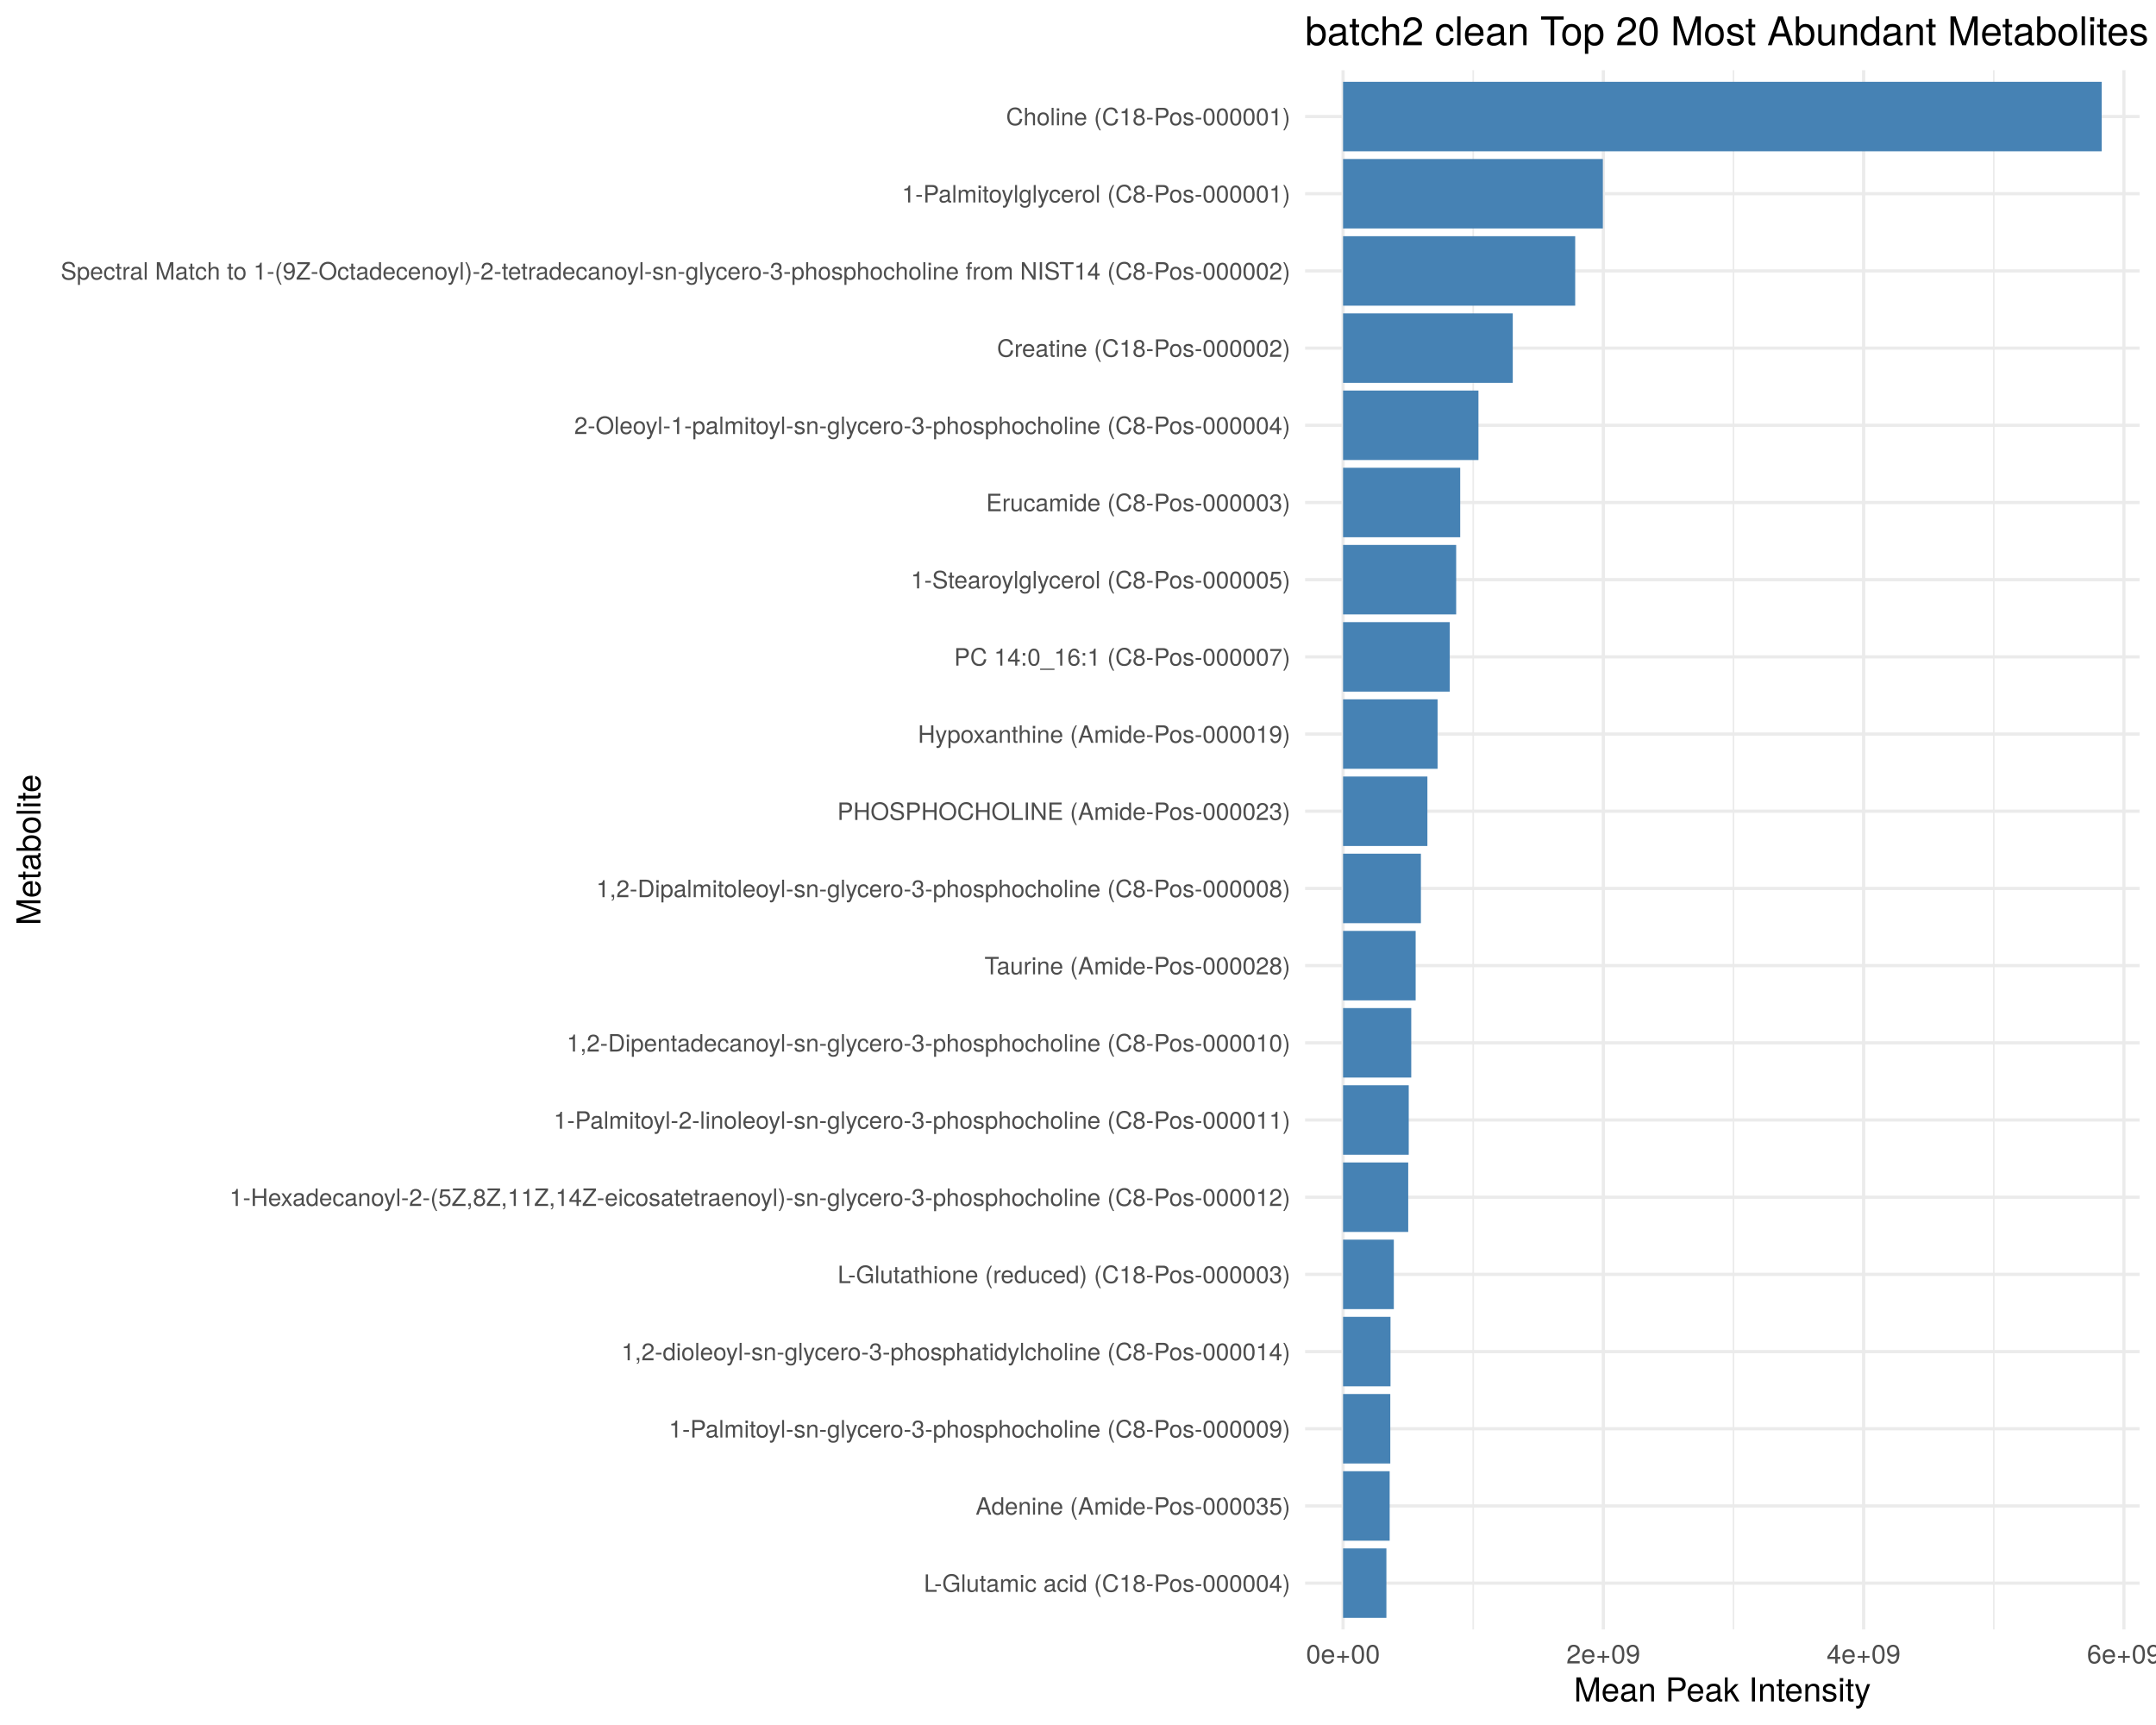
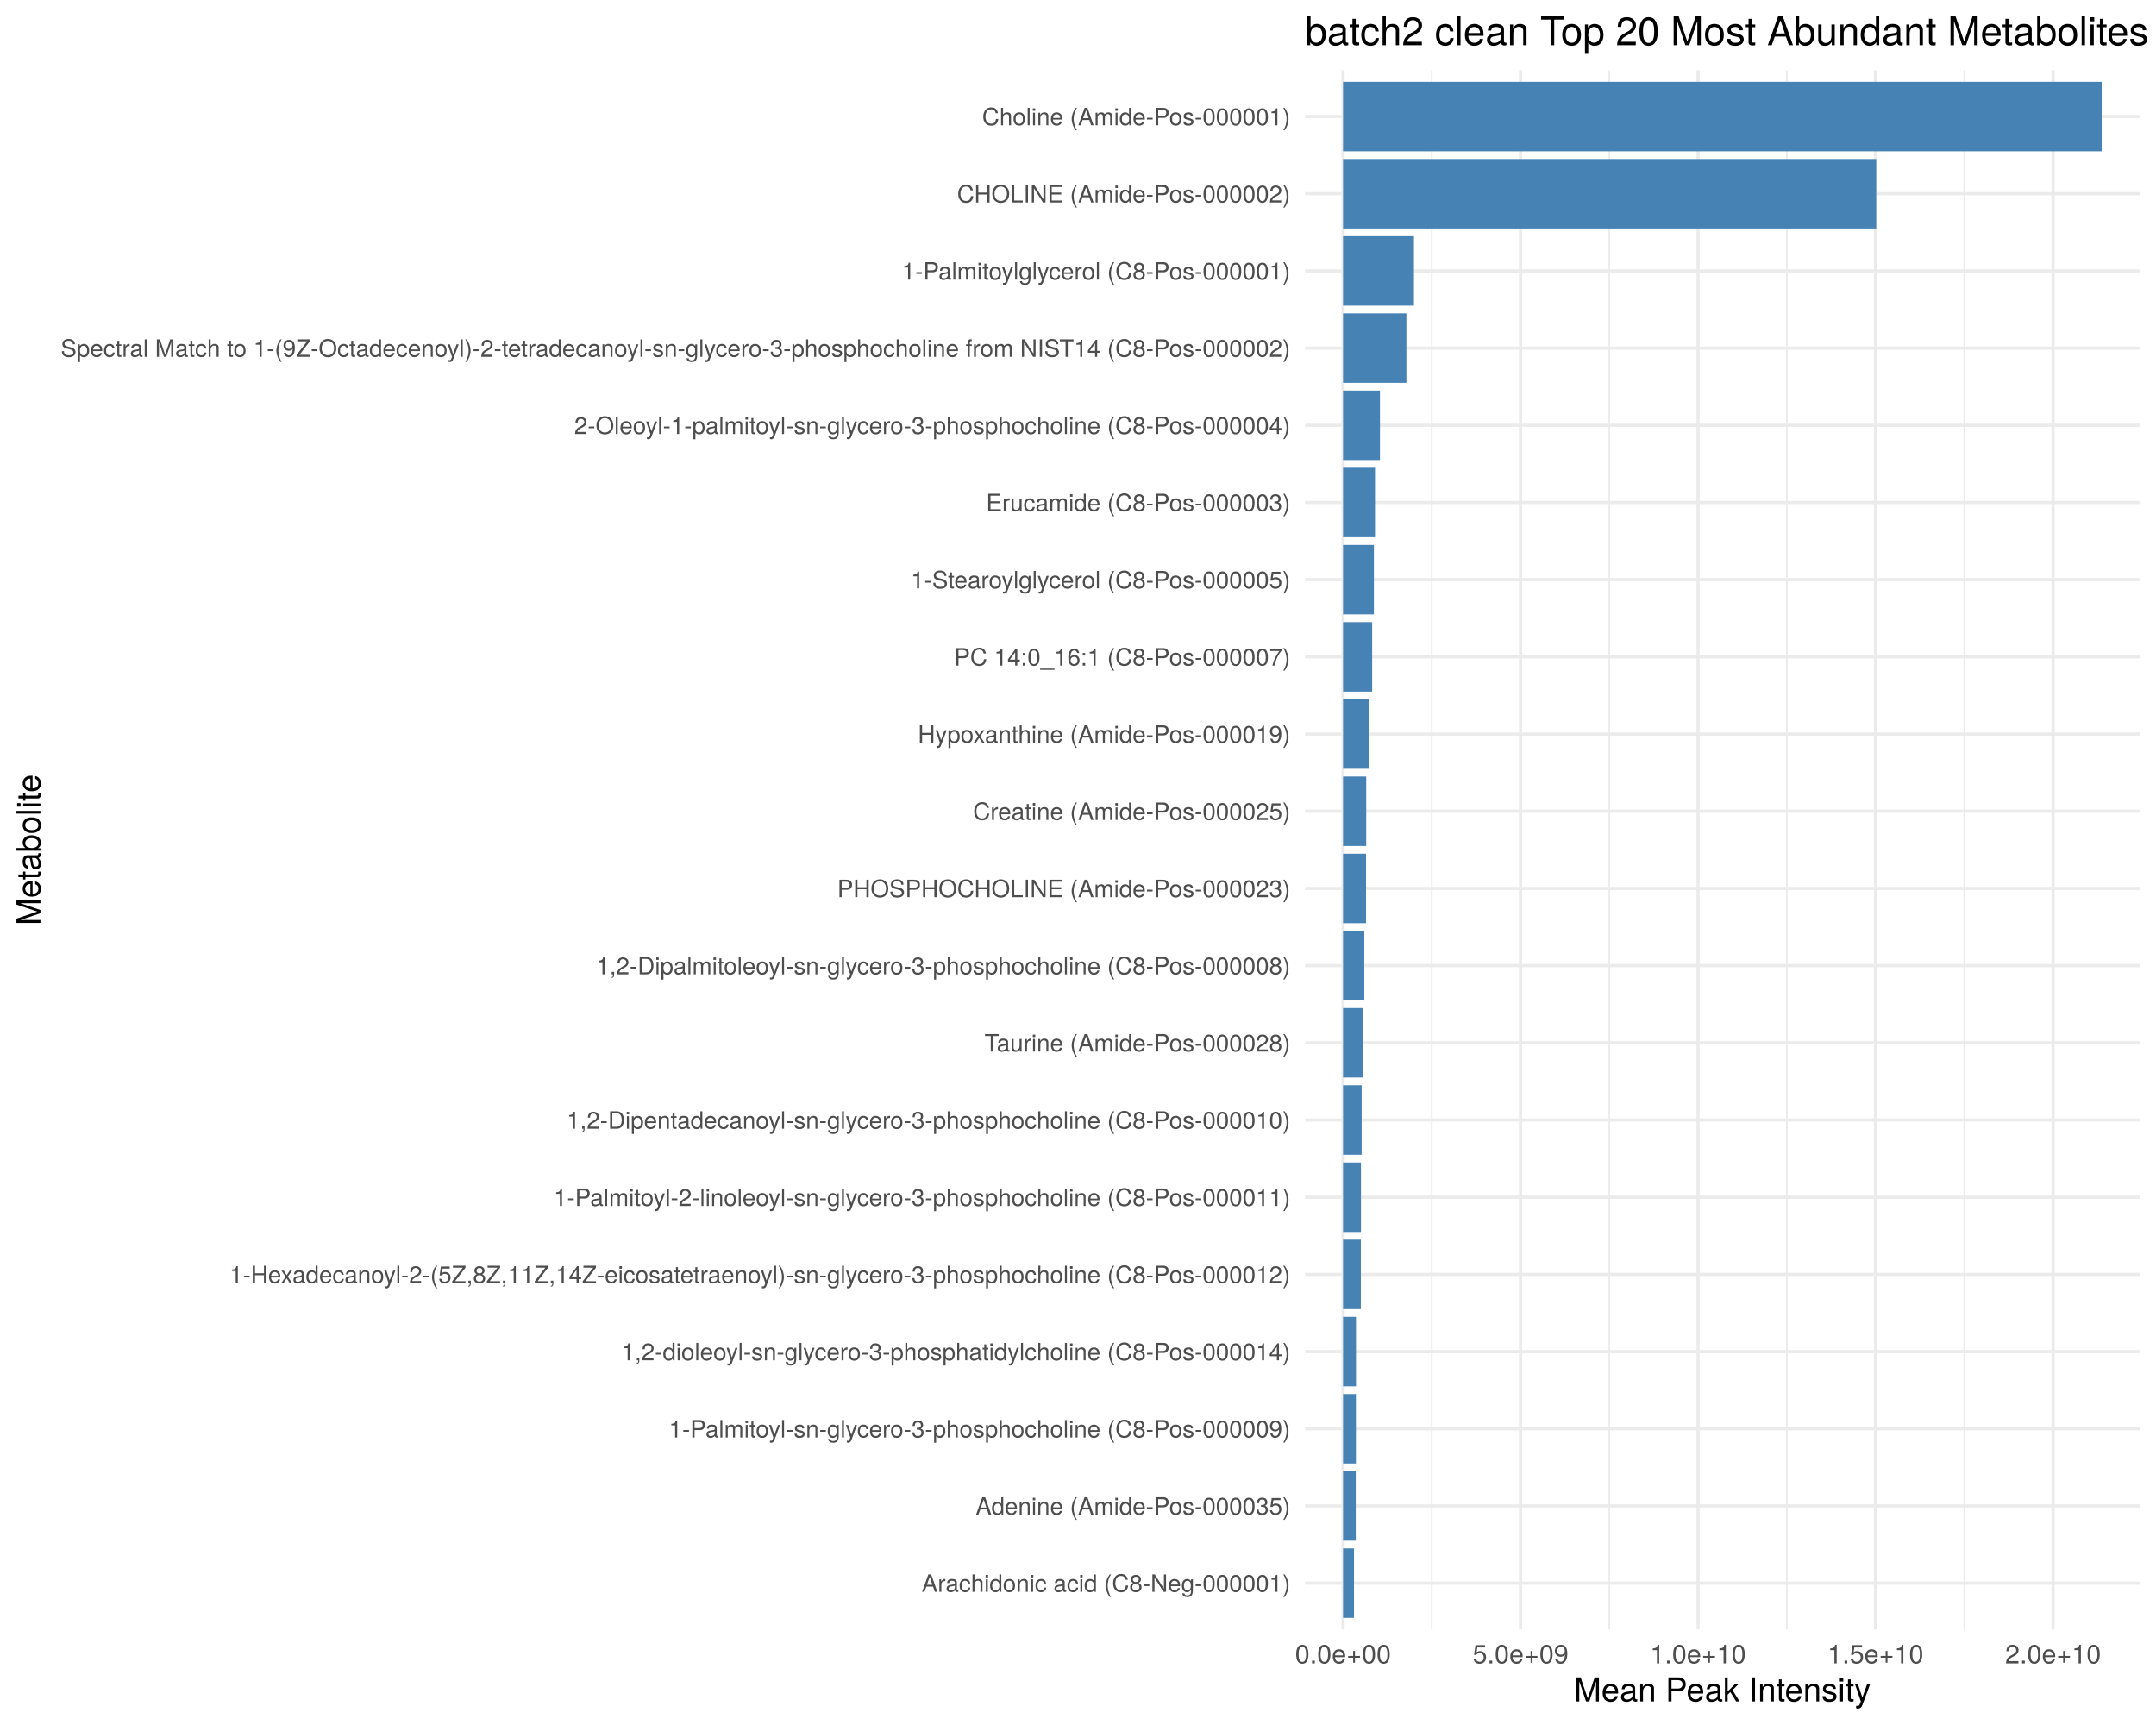
<svg xmlns="http://www.w3.org/2000/svg" class="svglite" width="720.00pt" height="576.00pt" viewBox="0 0 720.00 576.00">
  <defs>
    <style type="text/css">
    .svglite line, .svglite polyline, .svglite polygon, .svglite path, .svglite rect, .svglite circle {
      fill: none;
      stroke: #000000;
      stroke-linecap: round;
      stroke-linejoin: round;
      stroke-miterlimit: 10.00;
    }
    .svglite text {
      white-space: pre;
    }
  </style>
  </defs>
  <rect width="100%" height="100%" style="stroke: none; fill: none;" />
  <defs>
    <clipPath id="cpMC4wMHw3MjAuMDB8MC4wMHw1NzYuMDA=">
      <rect x="0.00" y="0.00" width="720.00" height="576.00" />
    </clipPath>
  </defs>
  <g clip-path="url(#cpMC4wMHw3MjAuMDB8MC4wMHw1NzYuMDA=)">
</g>
  <defs>
    <clipPath id="cpNDM1Ljg1fDcxNC41MnwyMy40NXw1NDQuMDk=">
      <rect x="435.85" y="23.45" width="278.67" height="520.64" />
    </clipPath>
  </defs>
  <g clip-path="url(#cpNDM1Ljg1fDcxNC41MnwyMy40NXw1NDQuMDk=)">
-     <polyline points="491.98,544.09 491.98,23.45 " style="stroke-width: 0.53; stroke: #EBEBEB; stroke-linecap: butt;" />
-     <polyline points="578.90,544.09 578.90,23.45 " style="stroke-width: 0.53; stroke: #EBEBEB; stroke-linecap: butt;" />
-     <polyline points="665.82,544.09 665.82,23.45 " style="stroke-width: 0.53; stroke: #EBEBEB; stroke-linecap: butt;" />
+     <polyline points="478.15,544.09 478.15,23.45 " style="stroke-width: 0.53; stroke: #EBEBEB; stroke-linecap: butt;" />
+     <polyline points="537.43,544.09 537.43,23.45 " style="stroke-width: 0.53; stroke: #EBEBEB; stroke-linecap: butt;" />
+     <polyline points="596.71,544.09 596.71,23.45 " style="stroke-width: 0.53; stroke: #EBEBEB; stroke-linecap: butt;" />
+     <polyline points="655.99,544.09 655.99,23.45 " style="stroke-width: 0.53; stroke: #EBEBEB; stroke-linecap: butt;" />
    <polyline points="435.85,528.63 714.52,528.63 " style="stroke-width: 1.07; stroke: #EBEBEB; stroke-linecap: butt;" />
    <polyline points="435.85,502.85 714.52,502.85 " style="stroke-width: 1.07; stroke: #EBEBEB; stroke-linecap: butt;" />
    <polyline points="435.85,477.08 714.52,477.08 " style="stroke-width: 1.07; stroke: #EBEBEB; stroke-linecap: butt;" />
    <polyline points="435.85,451.31 714.52,451.31 " style="stroke-width: 1.07; stroke: #EBEBEB; stroke-linecap: butt;" />
    <polyline points="435.85,425.53 714.52,425.53 " style="stroke-width: 1.07; stroke: #EBEBEB; stroke-linecap: butt;" />
    <polyline points="435.85,399.76 714.52,399.76 " style="stroke-width: 1.07; stroke: #EBEBEB; stroke-linecap: butt;" />
    <polyline points="435.85,373.98 714.52,373.98 " style="stroke-width: 1.07; stroke: #EBEBEB; stroke-linecap: butt;" />
    <polyline points="435.85,348.21 714.52,348.21 " style="stroke-width: 1.07; stroke: #EBEBEB; stroke-linecap: butt;" />
    <polyline points="435.85,322.43 714.52,322.43 " style="stroke-width: 1.07; stroke: #EBEBEB; stroke-linecap: butt;" />
    <polyline points="435.85,296.66 714.52,296.66 " style="stroke-width: 1.07; stroke: #EBEBEB; stroke-linecap: butt;" />
    <polyline points="435.85,270.88 714.52,270.88 " style="stroke-width: 1.07; stroke: #EBEBEB; stroke-linecap: butt;" />
    <polyline points="435.85,245.11 714.52,245.11 " style="stroke-width: 1.07; stroke: #EBEBEB; stroke-linecap: butt;" />
    <polyline points="435.85,219.34 714.52,219.34 " style="stroke-width: 1.07; stroke: #EBEBEB; stroke-linecap: butt;" />
    <polyline points="435.85,193.56 714.52,193.56 " style="stroke-width: 1.07; stroke: #EBEBEB; stroke-linecap: butt;" />
    <polyline points="435.85,167.79 714.52,167.79 " style="stroke-width: 1.07; stroke: #EBEBEB; stroke-linecap: butt;" />
    <polyline points="435.85,142.01 714.52,142.01 " style="stroke-width: 1.07; stroke: #EBEBEB; stroke-linecap: butt;" />
    <polyline points="435.85,116.24 714.52,116.24 " style="stroke-width: 1.07; stroke: #EBEBEB; stroke-linecap: butt;" />
    <polyline points="435.85,90.46 714.52,90.46 " style="stroke-width: 1.07; stroke: #EBEBEB; stroke-linecap: butt;" />
    <polyline points="435.85,64.69 714.52,64.69 " style="stroke-width: 1.07; stroke: #EBEBEB; stroke-linecap: butt;" />
    <polyline points="435.85,38.92 714.52,38.92 " style="stroke-width: 1.07; stroke: #EBEBEB; stroke-linecap: butt;" />
    <polyline points="448.52,544.09 448.52,23.45 " style="stroke-width: 1.07; stroke: #EBEBEB; stroke-linecap: butt;" />
-     <polyline points="535.44,544.09 535.44,23.45 " style="stroke-width: 1.07; stroke: #EBEBEB; stroke-linecap: butt;" />
-     <polyline points="622.36,544.09 622.36,23.45 " style="stroke-width: 1.07; stroke: #EBEBEB; stroke-linecap: butt;" />
-     <polyline points="709.29,544.09 709.29,23.45 " style="stroke-width: 1.07; stroke: #EBEBEB; stroke-linecap: butt;" />
+     <polyline points="507.79,544.09 507.79,23.45 " style="stroke-width: 1.07; stroke: #EBEBEB; stroke-linecap: butt;" />
+     <polyline points="567.07,544.09 567.07,23.45 " style="stroke-width: 1.07; stroke: #EBEBEB; stroke-linecap: butt;" />
+     <polyline points="626.35,544.09 626.35,23.45 " style="stroke-width: 1.07; stroke: #EBEBEB; stroke-linecap: butt;" />
+     <polyline points="685.63,544.09 685.63,23.45 " style="stroke-width: 1.07; stroke: #EBEBEB; stroke-linecap: butt;" />
    <rect x="448.52" y="27.32" width="253.34" height="23.20" style="stroke-width: 1.07; stroke: none; stroke-linecap: butt; stroke-linejoin: miter; fill: #4682B4;" />
-     <rect x="448.52" y="53.09" width="86.76" height="23.20" style="stroke-width: 1.07; stroke: none; stroke-linecap: butt; stroke-linejoin: miter; fill: #4682B4;" />
-     <rect x="448.52" y="78.87" width="77.52" height="23.20" style="stroke-width: 1.07; stroke: none; stroke-linecap: butt; stroke-linejoin: miter; fill: #4682B4;" />
-     <rect x="448.52" y="104.64" width="56.67" height="23.20" style="stroke-width: 1.07; stroke: none; stroke-linecap: butt; stroke-linejoin: miter; fill: #4682B4;" />
-     <rect x="448.52" y="130.41" width="45.21" height="23.20" style="stroke-width: 1.07; stroke: none; stroke-linecap: butt; stroke-linejoin: miter; fill: #4682B4;" />
-     <rect x="448.52" y="156.19" width="39.12" height="23.20" style="stroke-width: 1.07; stroke: none; stroke-linecap: butt; stroke-linejoin: miter; fill: #4682B4;" />
-     <rect x="448.52" y="181.96" width="37.77" height="23.20" style="stroke-width: 1.07; stroke: none; stroke-linecap: butt; stroke-linejoin: miter; fill: #4682B4;" />
-     <rect x="448.52" y="207.74" width="35.63" height="23.20" style="stroke-width: 1.07; stroke: none; stroke-linecap: butt; stroke-linejoin: miter; fill: #4682B4;" />
-     <rect x="448.52" y="233.51" width="31.56" height="23.20" style="stroke-width: 1.07; stroke: none; stroke-linecap: butt; stroke-linejoin: miter; fill: #4682B4;" />
-     <rect x="448.52" y="259.29" width="28.16" height="23.20" style="stroke-width: 1.07; stroke: none; stroke-linecap: butt; stroke-linejoin: miter; fill: #4682B4;" />
-     <rect x="448.52" y="285.06" width="25.99" height="23.20" style="stroke-width: 1.07; stroke: none; stroke-linecap: butt; stroke-linejoin: miter; fill: #4682B4;" />
-     <rect x="448.52" y="310.84" width="24.24" height="23.20" style="stroke-width: 1.07; stroke: none; stroke-linecap: butt; stroke-linejoin: miter; fill: #4682B4;" />
-     <rect x="448.52" y="336.61" width="22.77" height="23.20" style="stroke-width: 1.07; stroke: none; stroke-linecap: butt; stroke-linejoin: miter; fill: #4682B4;" />
-     <rect x="448.52" y="362.38" width="21.93" height="23.20" style="stroke-width: 1.07; stroke: none; stroke-linecap: butt; stroke-linejoin: miter; fill: #4682B4;" />
-     <rect x="448.52" y="388.16" width="21.76" height="23.20" style="stroke-width: 1.07; stroke: none; stroke-linecap: butt; stroke-linejoin: miter; fill: #4682B4;" />
-     <rect x="448.52" y="413.93" width="16.95" height="23.20" style="stroke-width: 1.07; stroke: none; stroke-linecap: butt; stroke-linejoin: miter; fill: #4682B4;" />
-     <rect x="448.52" y="439.71" width="15.84" height="23.20" style="stroke-width: 1.07; stroke: none; stroke-linecap: butt; stroke-linejoin: miter; fill: #4682B4;" />
-     <rect x="448.52" y="465.48" width="15.77" height="23.20" style="stroke-width: 1.07; stroke: none; stroke-linecap: butt; stroke-linejoin: miter; fill: #4682B4;" />
-     <rect x="448.52" y="491.26" width="15.56" height="23.20" style="stroke-width: 1.07; stroke: none; stroke-linecap: butt; stroke-linejoin: miter; fill: #4682B4;" />
-     <rect x="448.52" y="517.03" width="14.47" height="23.20" style="stroke-width: 1.07; stroke: none; stroke-linecap: butt; stroke-linejoin: miter; fill: #4682B4;" />
+     <rect x="448.52" y="53.09" width="178.05" height="23.20" style="stroke-width: 1.07; stroke: none; stroke-linecap: butt; stroke-linejoin: miter; fill: #4682B4;" />
+     <rect x="448.52" y="78.87" width="23.67" height="23.20" style="stroke-width: 1.07; stroke: none; stroke-linecap: butt; stroke-linejoin: miter; fill: #4682B4;" />
+     <rect x="448.52" y="104.64" width="21.15" height="23.20" style="stroke-width: 1.07; stroke: none; stroke-linecap: butt; stroke-linejoin: miter; fill: #4682B4;" />
+     <rect x="448.52" y="130.41" width="12.33" height="23.20" style="stroke-width: 1.07; stroke: none; stroke-linecap: butt; stroke-linejoin: miter; fill: #4682B4;" />
+     <rect x="448.52" y="156.19" width="10.67" height="23.20" style="stroke-width: 1.07; stroke: none; stroke-linecap: butt; stroke-linejoin: miter; fill: #4682B4;" />
+     <rect x="448.52" y="181.96" width="10.30" height="23.20" style="stroke-width: 1.07; stroke: none; stroke-linecap: butt; stroke-linejoin: miter; fill: #4682B4;" />
+     <rect x="448.52" y="207.74" width="9.72" height="23.20" style="stroke-width: 1.07; stroke: none; stroke-linecap: butt; stroke-linejoin: miter; fill: #4682B4;" />
+     <rect x="448.52" y="233.51" width="8.61" height="23.20" style="stroke-width: 1.07; stroke: none; stroke-linecap: butt; stroke-linejoin: miter; fill: #4682B4;" />
+     <rect x="448.52" y="259.29" width="7.74" height="23.20" style="stroke-width: 1.07; stroke: none; stroke-linecap: butt; stroke-linejoin: miter; fill: #4682B4;" />
+     <rect x="448.52" y="285.06" width="7.68" height="23.20" style="stroke-width: 1.07; stroke: none; stroke-linecap: butt; stroke-linejoin: miter; fill: #4682B4;" />
+     <rect x="448.52" y="310.84" width="7.09" height="23.20" style="stroke-width: 1.07; stroke: none; stroke-linecap: butt; stroke-linejoin: miter; fill: #4682B4;" />
+     <rect x="448.52" y="336.61" width="6.61" height="23.20" style="stroke-width: 1.07; stroke: none; stroke-linecap: butt; stroke-linejoin: miter; fill: #4682B4;" />
+     <rect x="448.52" y="362.38" width="6.21" height="23.20" style="stroke-width: 1.07; stroke: none; stroke-linecap: butt; stroke-linejoin: miter; fill: #4682B4;" />
+     <rect x="448.52" y="388.16" width="5.98" height="23.20" style="stroke-width: 1.07; stroke: none; stroke-linecap: butt; stroke-linejoin: miter; fill: #4682B4;" />
+     <rect x="448.52" y="413.93" width="5.94" height="23.20" style="stroke-width: 1.07; stroke: none; stroke-linecap: butt; stroke-linejoin: miter; fill: #4682B4;" />
+     <rect x="448.52" y="439.71" width="4.32" height="23.20" style="stroke-width: 1.07; stroke: none; stroke-linecap: butt; stroke-linejoin: miter; fill: #4682B4;" />
+     <rect x="448.52" y="465.48" width="4.30" height="23.20" style="stroke-width: 1.07; stroke: none; stroke-linecap: butt; stroke-linejoin: miter; fill: #4682B4;" />
+     <rect x="448.52" y="491.26" width="4.24" height="23.20" style="stroke-width: 1.07; stroke: none; stroke-linecap: butt; stroke-linejoin: miter; fill: #4682B4;" />
+     <rect x="448.52" y="517.03" width="3.65" height="23.20" style="stroke-width: 1.07; stroke: none; stroke-linecap: butt; stroke-linejoin: miter; fill: #4682B4;" />
  </g>
  <g clip-path="url(#cpMC4wMHw3MjAuMDB8MC4wMHw1NzYuMDA=)">
-     <text x="430.92" y="531.54" text-anchor="end" style="font-size: 8.00px; font-weight: 0;fill: #4D4D4D; font-family: &quot;TeX Gyre Heros&quot;;" textLength="123.63px" lengthAdjust="spacingAndGlyphs">L-Glutamic acid (C18-Pos-000004)</text>
+     <text x="430.92" y="531.54" text-anchor="end" style="font-size: 8.00px; font-weight: 0;fill: #4D4D4D; font-family: &quot;TeX Gyre Heros&quot;;" textLength="123.19px" lengthAdjust="spacingAndGlyphs">Arachidonic acid (C8-Neg-000001)</text>
    <text x="430.92" y="505.77" text-anchor="end" style="font-size: 8.00px; font-weight: 0;fill: #4D4D4D; font-family: &quot;TeX Gyre Heros&quot;;" textLength="105.41px" lengthAdjust="spacingAndGlyphs">Adenine (Amide-Pos-000035)</text>
    <text x="430.92" y="480.00" text-anchor="end" style="font-size: 8.00px; font-weight: 0;fill: #4D4D4D; font-family: &quot;TeX Gyre Heros&quot;;" textLength="208.58px" lengthAdjust="spacingAndGlyphs">1-Palmitoyl-sn-glycero-3-phosphocholine (C8-Pos-000009)</text>
    <text x="430.92" y="454.22" text-anchor="end" style="font-size: 8.00px; font-weight: 0;fill: #4D4D4D; font-family: &quot;TeX Gyre Heros&quot;;" textLength="224.16px" lengthAdjust="spacingAndGlyphs">1,2-dioleoyl-sn-glycero-3-phosphatidylcholine (C8-Pos-000014)</text>
-     <text x="430.92" y="428.45" text-anchor="end" style="font-size: 8.00px; font-weight: 0;fill: #4D4D4D; font-family: &quot;TeX Gyre Heros&quot;;" textLength="152.55px" lengthAdjust="spacingAndGlyphs">L-Glutathione (reduced) (C18-Pos-000003)</text>
-     <text x="430.92" y="402.67" text-anchor="end" style="font-size: 8.00px; font-weight: 0;fill: #4D4D4D; font-family: &quot;TeX Gyre Heros&quot;;" textLength="355.80px" lengthAdjust="spacingAndGlyphs">1-Hexadecanoyl-2-(5Z,8Z,11Z,14Z-eicosatetraenoyl)-sn-glycero-3-phosphocholine (C8-Pos-000012)</text>
-     <text x="430.92" y="376.90" text-anchor="end" style="font-size: 8.00px; font-weight: 0;fill: #4D4D4D; font-family: &quot;TeX Gyre Heros&quot;;" textLength="247.28px" lengthAdjust="spacingAndGlyphs">1-Palmitoyl-2-linoleoyl-sn-glycero-3-phosphocholine (C8-Pos-000011)</text>
-     <text x="430.92" y="351.12" text-anchor="end" style="font-size: 8.00px; font-weight: 0;fill: #4D4D4D; font-family: &quot;TeX Gyre Heros&quot;;" textLength="242.40px" lengthAdjust="spacingAndGlyphs">1,2-Dipentadecanoyl-sn-glycero-3-phosphocholine (C8-Pos-000010)</text>
-     <text x="430.92" y="325.35" text-anchor="end" style="font-size: 8.00px; font-weight: 0;fill: #4D4D4D; font-family: &quot;TeX Gyre Heros&quot;;" textLength="103.18px" lengthAdjust="spacingAndGlyphs">Taurine (Amide-Pos-000028)</text>
-     <text x="430.92" y="299.58" text-anchor="end" style="font-size: 8.00px; font-weight: 0;fill: #4D4D4D; font-family: &quot;TeX Gyre Heros&quot;;" textLength="232.60px" lengthAdjust="spacingAndGlyphs">1,2-Dipalmitoleoyl-sn-glycero-3-phosphocholine (C8-Pos-000008)</text>
-     <text x="430.92" y="273.80" text-anchor="end" style="font-size: 8.00px; font-weight: 0;fill: #4D4D4D; font-family: &quot;TeX Gyre Heros&quot;;" textLength="151.60px" lengthAdjust="spacingAndGlyphs">PHOSPHOCHOLINE (Amide-Pos-000023)</text>
+     <text x="430.92" y="428.45" text-anchor="end" style="font-size: 8.00px; font-weight: 0;fill: #4D4D4D; font-family: &quot;TeX Gyre Heros&quot;;" textLength="355.80px" lengthAdjust="spacingAndGlyphs">1-Hexadecanoyl-2-(5Z,8Z,11Z,14Z-eicosatetraenoyl)-sn-glycero-3-phosphocholine (C8-Pos-000012)</text>
+     <text x="430.92" y="402.67" text-anchor="end" style="font-size: 8.00px; font-weight: 0;fill: #4D4D4D; font-family: &quot;TeX Gyre Heros&quot;;" textLength="247.28px" lengthAdjust="spacingAndGlyphs">1-Palmitoyl-2-linoleoyl-sn-glycero-3-phosphocholine (C8-Pos-000011)</text>
+     <text x="430.92" y="376.90" text-anchor="end" style="font-size: 8.00px; font-weight: 0;fill: #4D4D4D; font-family: &quot;TeX Gyre Heros&quot;;" textLength="242.40px" lengthAdjust="spacingAndGlyphs">1,2-Dipentadecanoyl-sn-glycero-3-phosphocholine (C8-Pos-000010)</text>
+     <text x="430.92" y="351.12" text-anchor="end" style="font-size: 8.00px; font-weight: 0;fill: #4D4D4D; font-family: &quot;TeX Gyre Heros&quot;;" textLength="103.18px" lengthAdjust="spacingAndGlyphs">Taurine (Amide-Pos-000028)</text>
+     <text x="430.92" y="325.35" text-anchor="end" style="font-size: 8.00px; font-weight: 0;fill: #4D4D4D; font-family: &quot;TeX Gyre Heros&quot;;" textLength="232.60px" lengthAdjust="spacingAndGlyphs">1,2-Dipalmitoleoyl-sn-glycero-3-phosphocholine (C8-Pos-000008)</text>
+     <text x="430.92" y="299.58" text-anchor="end" style="font-size: 8.00px; font-weight: 0;fill: #4D4D4D; font-family: &quot;TeX Gyre Heros&quot;;" textLength="151.60px" lengthAdjust="spacingAndGlyphs">PHOSPHOCHOLINE (Amide-Pos-000023)</text>
+     <text x="430.92" y="273.80" text-anchor="end" style="font-size: 8.00px; font-weight: 0;fill: #4D4D4D; font-family: &quot;TeX Gyre Heros&quot;;" textLength="106.29px" lengthAdjust="spacingAndGlyphs">Creatine (Amide-Pos-000025)</text>
    <text x="430.92" y="248.03" text-anchor="end" style="font-size: 8.00px; font-weight: 0;fill: #4D4D4D; font-family: &quot;TeX Gyre Heros&quot;;" textLength="124.98px" lengthAdjust="spacingAndGlyphs">Hypoxanthine (Amide-Pos-000019)</text>
    <text x="430.92" y="222.25" text-anchor="end" style="font-size: 8.00px; font-weight: 0;fill: #4D4D4D; font-family: &quot;TeX Gyre Heros&quot;;" textLength="112.52px" lengthAdjust="spacingAndGlyphs">PC 14:0_16:1 (C8-Pos-000007)</text>
    <text x="430.92" y="196.48" text-anchor="end" style="font-size: 8.00px; font-weight: 0;fill: #4D4D4D; font-family: &quot;TeX Gyre Heros&quot;;" textLength="127.63px" lengthAdjust="spacingAndGlyphs">1-Stearoylglycerol (C8-Pos-000005)</text>
    <text x="430.92" y="170.70" text-anchor="end" style="font-size: 8.00px; font-weight: 0;fill: #4D4D4D; font-family: &quot;TeX Gyre Heros&quot;;" textLength="101.84px" lengthAdjust="spacingAndGlyphs">Erucamide (C8-Pos-000003)</text>
    <text x="430.92" y="144.93" text-anchor="end" style="font-size: 8.00px; font-weight: 0;fill: #4D4D4D; font-family: &quot;TeX Gyre Heros&quot;;" textLength="240.16px" lengthAdjust="spacingAndGlyphs">2-Oleoyl-1-palmitoyl-sn-glycero-3-phosphocholine (C8-Pos-000004)</text>
-     <text x="430.92" y="119.15" text-anchor="end" style="font-size: 8.00px; font-weight: 0;fill: #4D4D4D; font-family: &quot;TeX Gyre Heros&quot;;" textLength="98.28px" lengthAdjust="spacingAndGlyphs">Creatine (C18-Pos-000002)</text>
-     <text x="430.92" y="93.38" text-anchor="end" style="font-size: 8.00px; font-weight: 0;fill: #4D4D4D; font-family: &quot;TeX Gyre Heros&quot;;" textLength="412.28px" lengthAdjust="spacingAndGlyphs">Spectral Match to 1-(9Z-Octadecenoyl)-2-tetradecanoyl-sn-glycero-3-phosphocholine from NIST14 (C8-Pos-000002)</text>
-     <text x="430.92" y="67.61" text-anchor="end" style="font-size: 8.00px; font-weight: 0;fill: #4D4D4D; font-family: &quot;TeX Gyre Heros&quot;;" textLength="130.74px" lengthAdjust="spacingAndGlyphs">1-Palmitoylglycerol (C8-Pos-000001)</text>
-     <text x="430.92" y="41.83" text-anchor="end" style="font-size: 8.00px; font-weight: 0;fill: #4D4D4D; font-family: &quot;TeX Gyre Heros&quot;;" textLength="95.17px" lengthAdjust="spacingAndGlyphs">Choline (C18-Pos-000001)</text>
-     <text x="448.52" y="555.44" text-anchor="middle" style="font-size: 8.80px; font-weight: 0;fill: #4D4D4D; font-family: &quot;TeX Gyre Heros&quot;;" textLength="24.70px" lengthAdjust="spacingAndGlyphs">0e+00</text>
-     <text x="535.44" y="555.44" text-anchor="middle" style="font-size: 8.80px; font-weight: 0;fill: #4D4D4D; font-family: &quot;TeX Gyre Heros&quot;;" textLength="24.70px" lengthAdjust="spacingAndGlyphs">2e+09</text>
-     <text x="622.36" y="555.44" text-anchor="middle" style="font-size: 8.80px; font-weight: 0;fill: #4D4D4D; font-family: &quot;TeX Gyre Heros&quot;;" textLength="24.70px" lengthAdjust="spacingAndGlyphs">4e+09</text>
-     <text x="709.29" y="555.44" text-anchor="middle" style="font-size: 8.80px; font-weight: 0;fill: #4D4D4D; font-family: &quot;TeX Gyre Heros&quot;;" textLength="24.70px" lengthAdjust="spacingAndGlyphs">6e+09</text>
+     <text x="430.92" y="119.15" text-anchor="end" style="font-size: 8.00px; font-weight: 0;fill: #4D4D4D; font-family: &quot;TeX Gyre Heros&quot;;" textLength="412.28px" lengthAdjust="spacingAndGlyphs">Spectral Match to 1-(9Z-Octadecenoyl)-2-tetradecanoyl-sn-glycero-3-phosphocholine from NIST14 (C8-Pos-000002)</text>
+     <text x="430.92" y="93.38" text-anchor="end" style="font-size: 8.00px; font-weight: 0;fill: #4D4D4D; font-family: &quot;TeX Gyre Heros&quot;;" textLength="130.74px" lengthAdjust="spacingAndGlyphs">1-Palmitoylglycerol (C8-Pos-000001)</text>
+     <text x="430.92" y="67.61" text-anchor="end" style="font-size: 8.00px; font-weight: 0;fill: #4D4D4D; font-family: &quot;TeX Gyre Heros&quot;;" textLength="111.60px" lengthAdjust="spacingAndGlyphs">CHOLINE (Amide-Pos-000002)</text>
+     <text x="430.92" y="41.83" text-anchor="end" style="font-size: 8.00px; font-weight: 0;fill: #4D4D4D; font-family: &quot;TeX Gyre Heros&quot;;" textLength="103.18px" lengthAdjust="spacingAndGlyphs">Choline (Amide-Pos-000001)</text>
+     <text x="448.52" y="555.44" text-anchor="middle" style="font-size: 8.80px; font-weight: 0;fill: #4D4D4D; font-family: &quot;TeX Gyre Heros&quot;;" textLength="32.03px" lengthAdjust="spacingAndGlyphs">0.0e+00</text>
+     <text x="507.79" y="555.44" text-anchor="middle" style="font-size: 8.80px; font-weight: 0;fill: #4D4D4D; font-family: &quot;TeX Gyre Heros&quot;;" textLength="32.03px" lengthAdjust="spacingAndGlyphs">5.0e+09</text>
+     <text x="567.07" y="555.44" text-anchor="middle" style="font-size: 8.80px; font-weight: 0;fill: #4D4D4D; font-family: &quot;TeX Gyre Heros&quot;;" textLength="32.03px" lengthAdjust="spacingAndGlyphs">1.0e+10</text>
+     <text x="626.35" y="555.44" text-anchor="middle" style="font-size: 8.80px; font-weight: 0;fill: #4D4D4D; font-family: &quot;TeX Gyre Heros&quot;;" textLength="32.03px" lengthAdjust="spacingAndGlyphs">1.5e+10</text>
+     <text x="685.63" y="555.44" text-anchor="middle" style="font-size: 8.80px; font-weight: 0;fill: #4D4D4D; font-family: &quot;TeX Gyre Heros&quot;;" textLength="32.03px" lengthAdjust="spacingAndGlyphs">2.0e+10</text>
    <text x="575.18" y="568.12" text-anchor="middle" style="font-size: 11.00px; font-weight: 0; font-family: &quot;TeX Gyre Heros&quot;;" textLength="99.65px" lengthAdjust="spacingAndGlyphs">Mean Peak Intensity</text>
    <text transform="translate(13.50,283.77) rotate(-90)" text-anchor="middle" style="font-size: 11.00px; font-weight: 0; font-family: &quot;TeX Gyre Heros&quot;;" textLength="50.73px" lengthAdjust="spacingAndGlyphs">Metabolite</text>
    <text x="435.85" y="15.09" style="font-size: 13.20px; font-weight: 0; font-family: &quot;TeX Gyre Heros&quot;;" textLength="282.90px" lengthAdjust="spacingAndGlyphs">batch2 clean Top 20 Most Abundant Metabolites</text>
  </g>
</svg>
